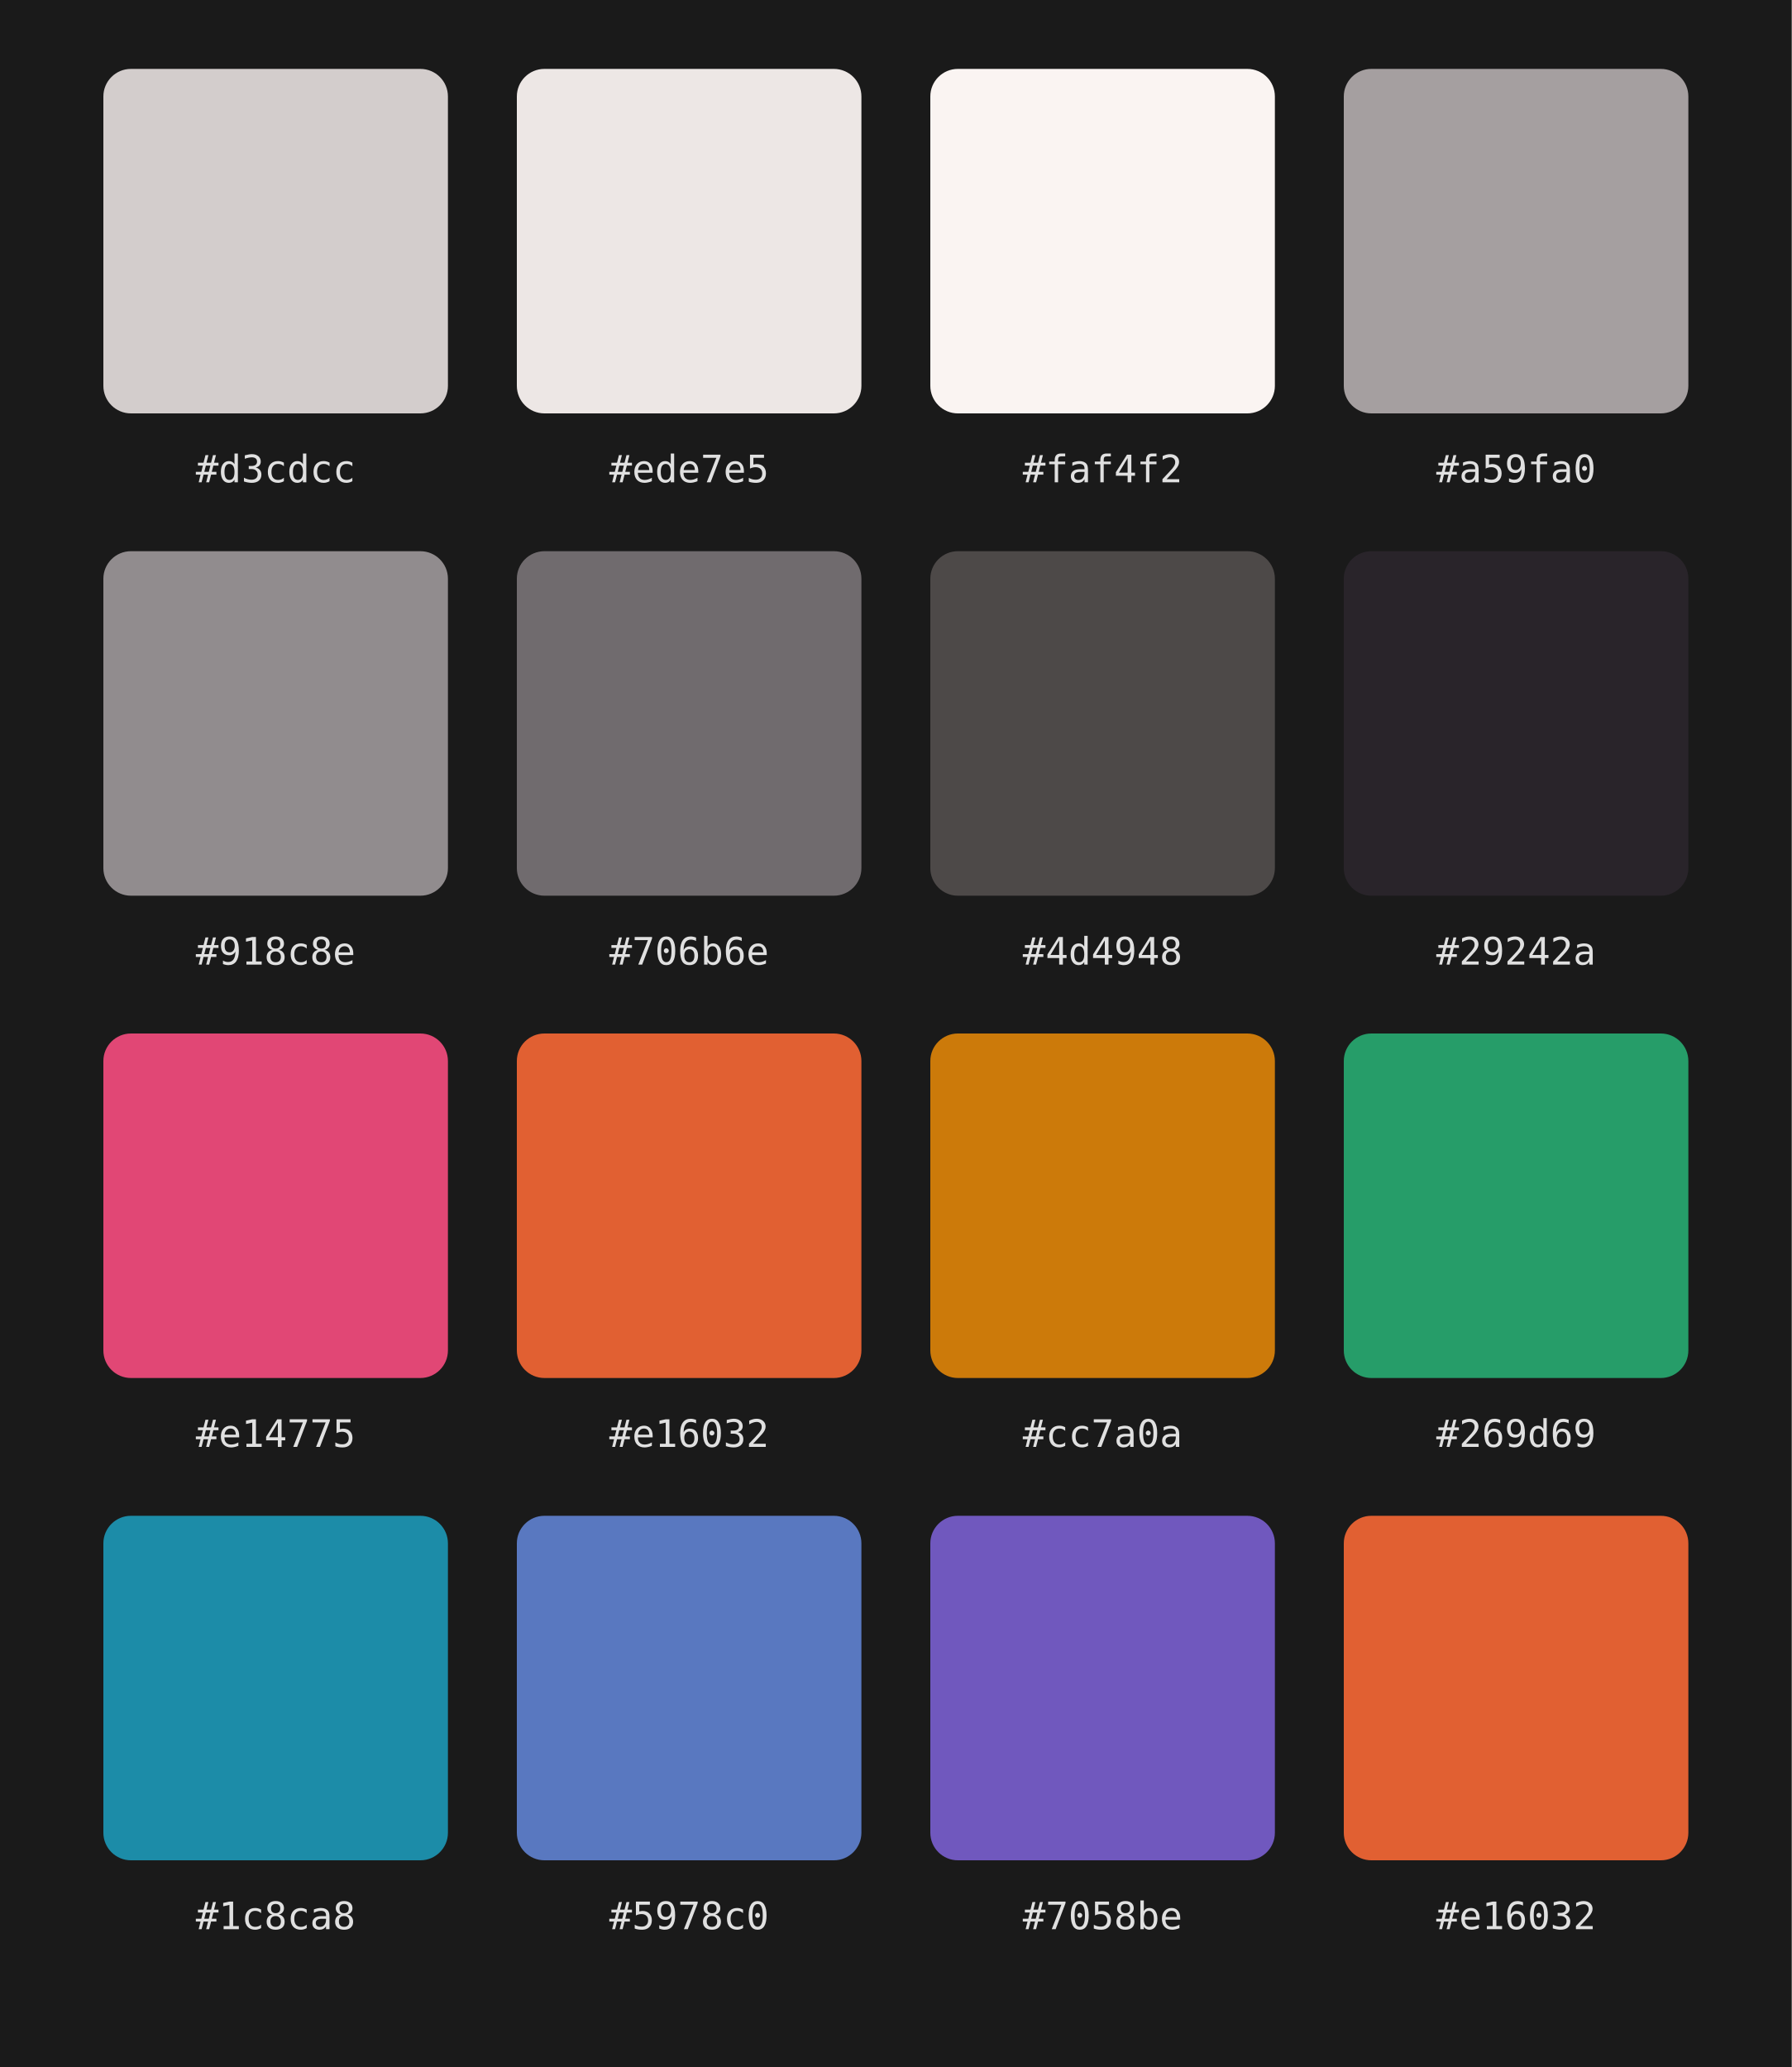
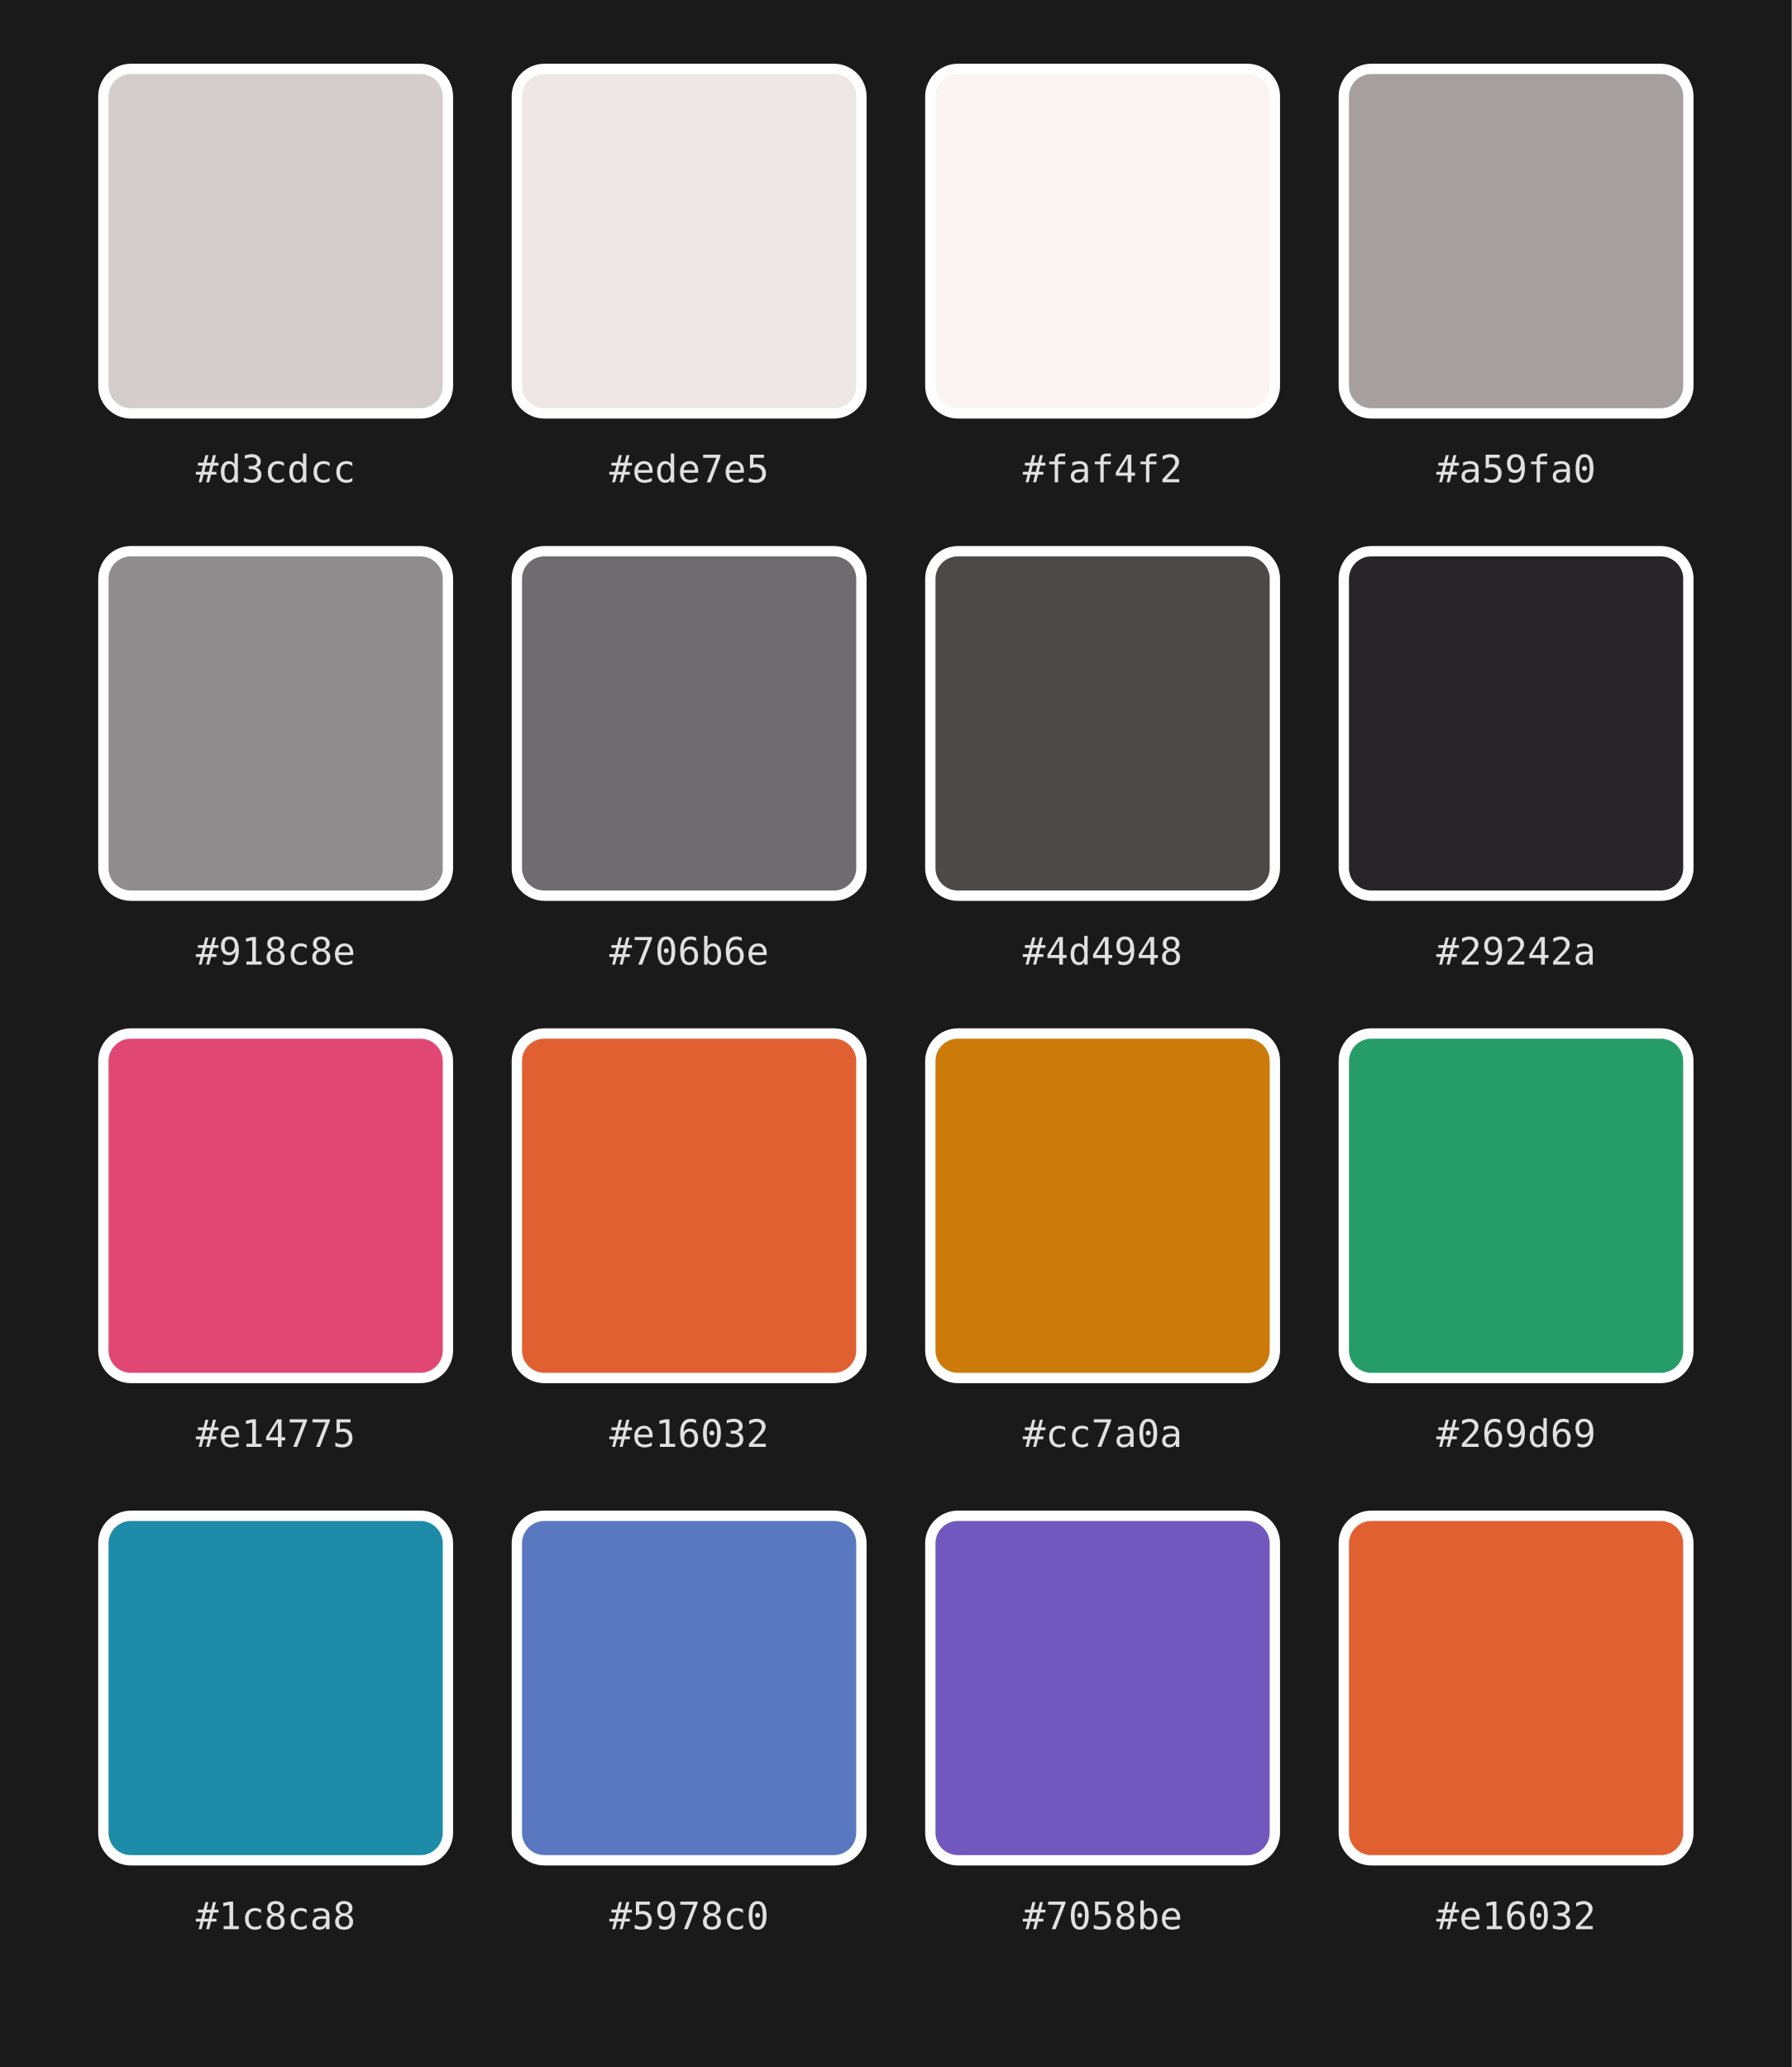
<svg xmlns="http://www.w3.org/2000/svg" width="520" height="600" viewBox="0 0 520 600">
  <rect width="100%" height="100%" fill="#1a1a1a" />
  <style>
    .hex-label { font-family: 'SF Mono', 'Fira Code', 'Consolas', monospace; font-size: 11px; text-anchor: middle; }
  </style>
-   <rect x="30" y="20" width="100" height="100" rx="8" fill="#d3cdcc" />
+   <rect x="30" y="20" width="100" height="100" rx="8" fill="#d3cdcc" stroke="#ffffff" stroke-width="3" />
  <text x="80" y="140" class="hex-label" fill="#e0e0e0">#d3cdcc</text>
-   <rect x="150" y="20" width="100" height="100" rx="8" fill="#ede7e5" />
+   <rect x="150" y="20" width="100" height="100" rx="8" fill="#ede7e5" stroke="#ffffff" stroke-width="3" />
  <text x="200" y="140" class="hex-label" fill="#e0e0e0">#ede7e5</text>
-   <rect x="270" y="20" width="100" height="100" rx="8" fill="#faf4f2" />
+   <rect x="270" y="20" width="100" height="100" rx="8" fill="#faf4f2" stroke="#ffffff" stroke-width="3" />
  <text x="320" y="140" class="hex-label" fill="#e0e0e0">#faf4f2</text>
-   <rect x="390" y="20" width="100" height="100" rx="8" fill="#a59fa0" />
+   <rect x="390" y="20" width="100" height="100" rx="8" fill="#a59fa0" stroke="#ffffff" stroke-width="3" />
  <text x="440" y="140" class="hex-label" fill="#e0e0e0">#a59fa0</text>
-   <rect x="30" y="160" width="100" height="100" rx="8" fill="#918c8e" />
+   <rect x="30" y="160" width="100" height="100" rx="8" fill="#918c8e" stroke="#ffffff" stroke-width="3" />
  <text x="80" y="280" class="hex-label" fill="#e0e0e0">#918c8e</text>
-   <rect x="150" y="160" width="100" height="100" rx="8" fill="#706b6e" />
+   <rect x="150" y="160" width="100" height="100" rx="8" fill="#706b6e" stroke="#ffffff" stroke-width="3" />
  <text x="200" y="280" class="hex-label" fill="#e0e0e0">#706b6e</text>
-   <rect x="270" y="160" width="100" height="100" rx="8" fill="#4d4948" />
+   <rect x="270" y="160" width="100" height="100" rx="8" fill="#4d4948" stroke="#ffffff" stroke-width="3" />
  <text x="320" y="280" class="hex-label" fill="#e0e0e0">#4d4948</text>
-   <rect x="390" y="160" width="100" height="100" rx="8" fill="#29242a" />
+   <rect x="390" y="160" width="100" height="100" rx="8" fill="#29242a" stroke="#ffffff" stroke-width="3" />
  <text x="440" y="280" class="hex-label" fill="#e0e0e0">#29242a</text>
-   <rect x="30" y="300" width="100" height="100" rx="8" fill="#e14775" />
+   <rect x="30" y="300" width="100" height="100" rx="8" fill="#e14775" stroke="#ffffff" stroke-width="3" />
  <text x="80" y="420" class="hex-label" fill="#e0e0e0">#e14775</text>
-   <rect x="150" y="300" width="100" height="100" rx="8" fill="#e16032" />
+   <rect x="150" y="300" width="100" height="100" rx="8" fill="#e16032" stroke="#ffffff" stroke-width="3" />
  <text x="200" y="420" class="hex-label" fill="#e0e0e0">#e16032</text>
-   <rect x="270" y="300" width="100" height="100" rx="8" fill="#cc7a0a" />
+   <rect x="270" y="300" width="100" height="100" rx="8" fill="#cc7a0a" stroke="#ffffff" stroke-width="3" />
  <text x="320" y="420" class="hex-label" fill="#e0e0e0">#cc7a0a</text>
-   <rect x="390" y="300" width="100" height="100" rx="8" fill="#269d69" />
+   <rect x="390" y="300" width="100" height="100" rx="8" fill="#269d69" stroke="#ffffff" stroke-width="3" />
  <text x="440" y="420" class="hex-label" fill="#e0e0e0">#269d69</text>
-   <rect x="30" y="440" width="100" height="100" rx="8" fill="#1c8ca8" />
+   <rect x="30" y="440" width="100" height="100" rx="8" fill="#1c8ca8" stroke="#ffffff" stroke-width="3" />
  <text x="80" y="560" class="hex-label" fill="#e0e0e0">#1c8ca8</text>
-   <rect x="150" y="440" width="100" height="100" rx="8" fill="#5978c0" />
+   <rect x="150" y="440" width="100" height="100" rx="8" fill="#5978c0" stroke="#ffffff" stroke-width="3" />
  <text x="200" y="560" class="hex-label" fill="#e0e0e0">#5978c0</text>
-   <rect x="270" y="440" width="100" height="100" rx="8" fill="#7058be" />
+   <rect x="270" y="440" width="100" height="100" rx="8" fill="#7058be" stroke="#ffffff" stroke-width="3" />
  <text x="320" y="560" class="hex-label" fill="#e0e0e0">#7058be</text>
-   <rect x="390" y="440" width="100" height="100" rx="8" fill="#e16032" />
+   <rect x="390" y="440" width="100" height="100" rx="8" fill="#e16032" stroke="#ffffff" stroke-width="3" />
  <text x="440" y="560" class="hex-label" fill="#e0e0e0">#e16032</text>
</svg>
